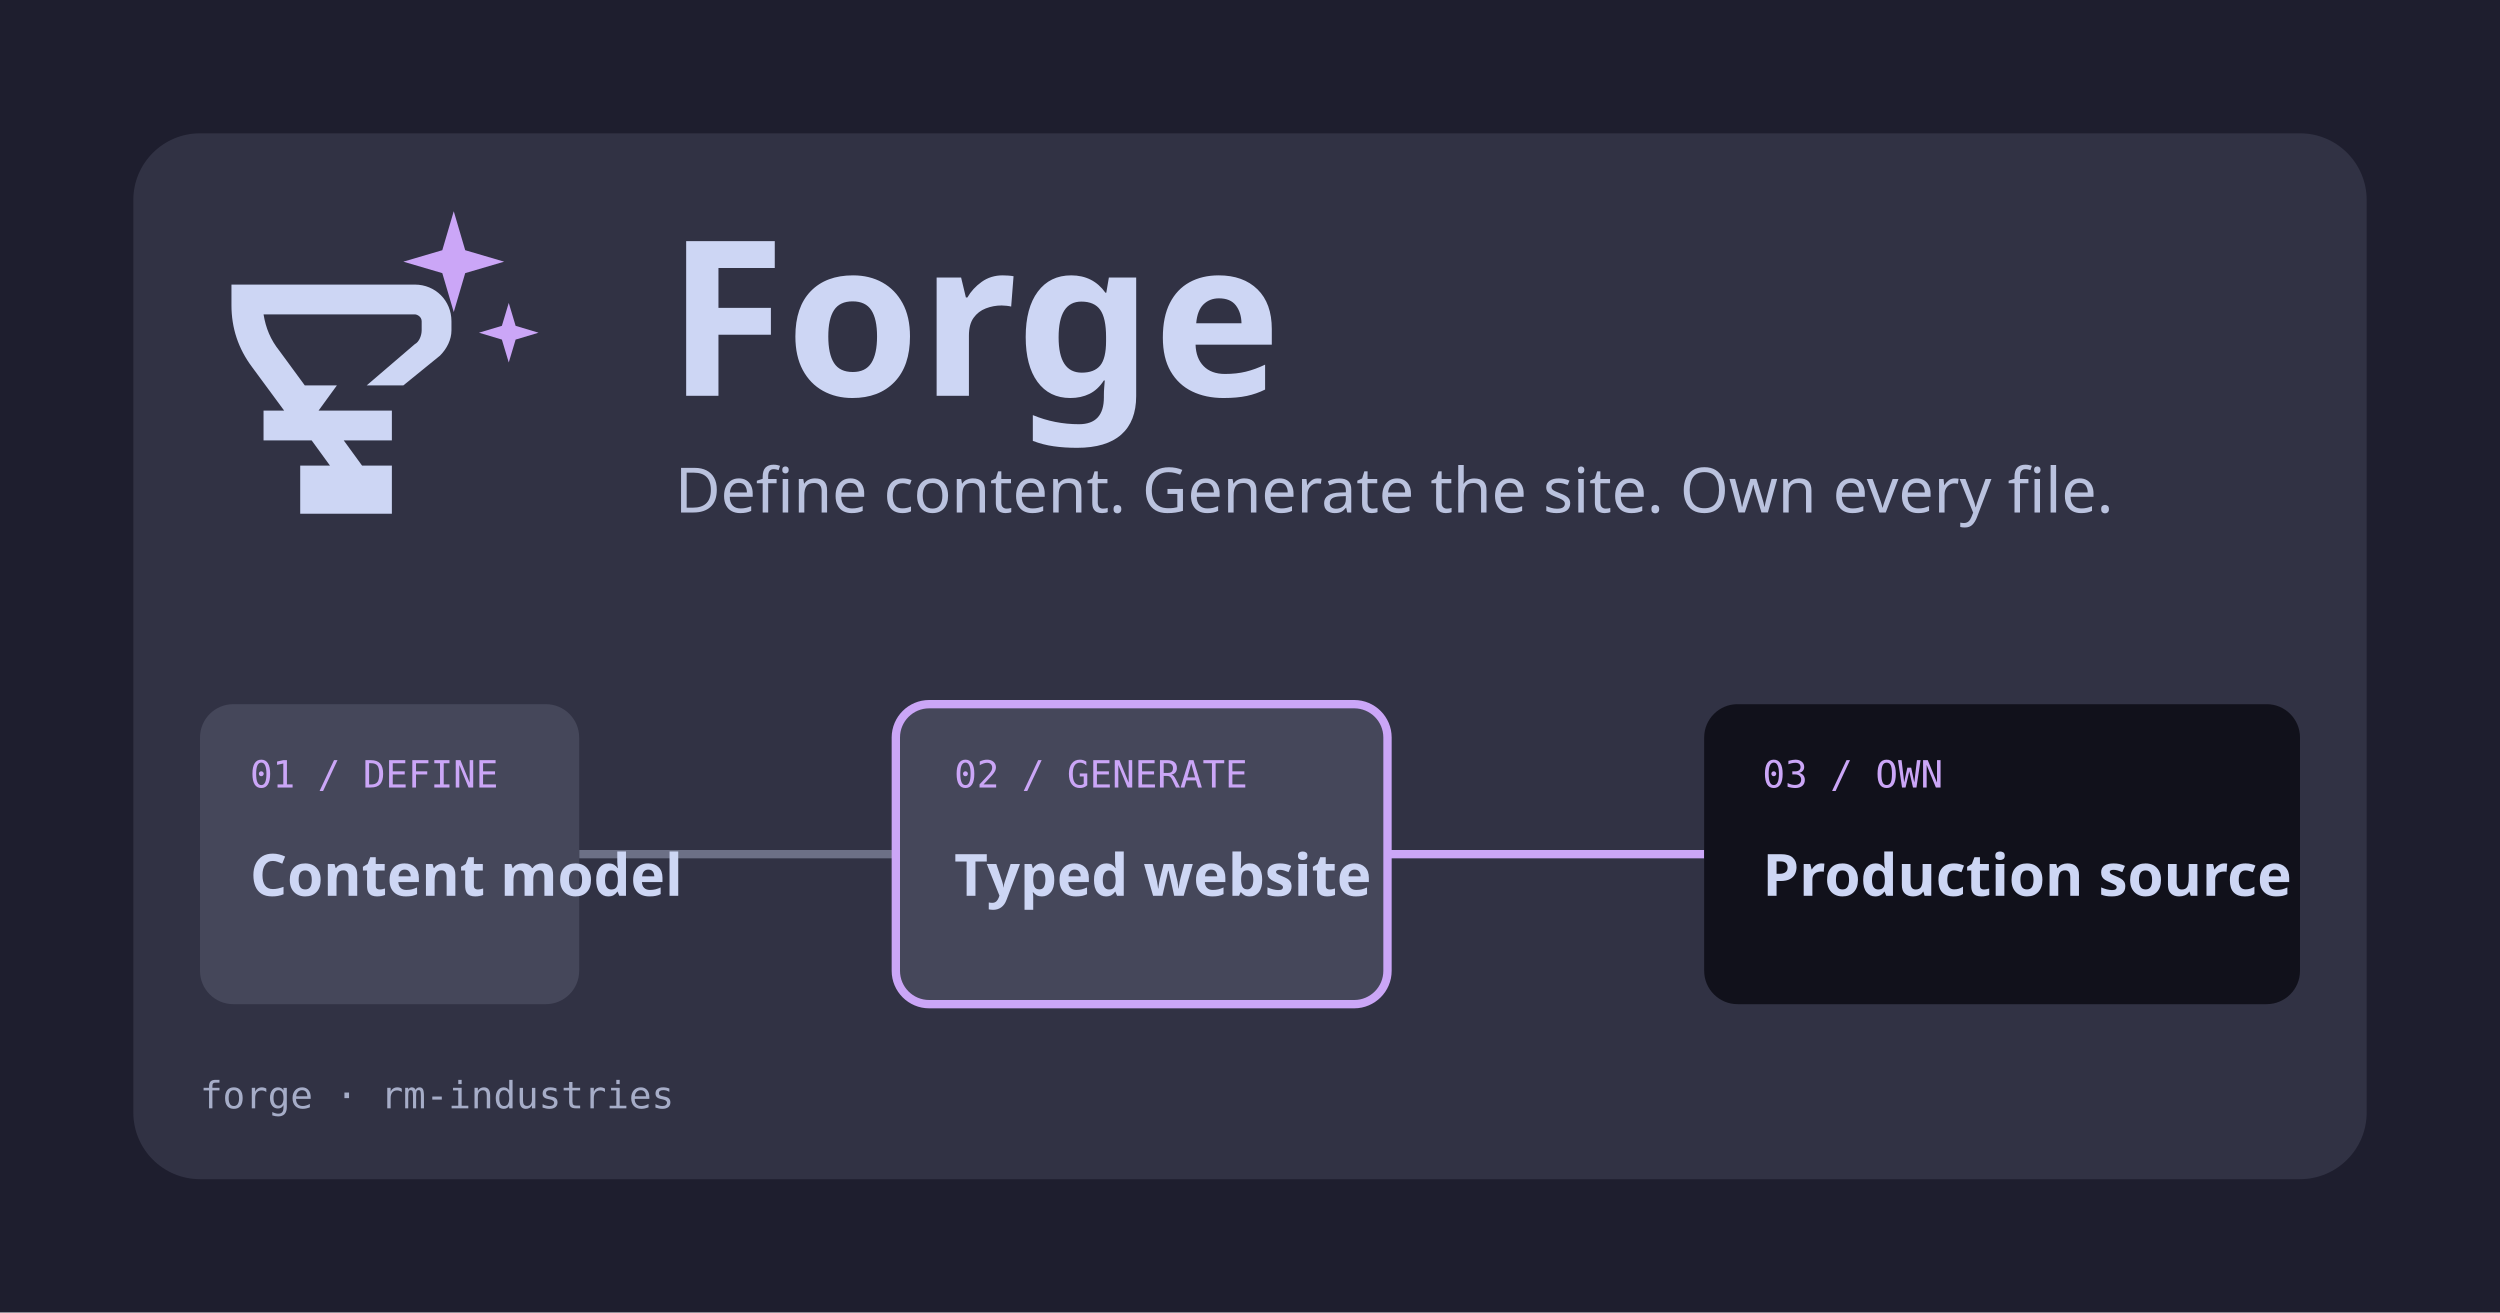
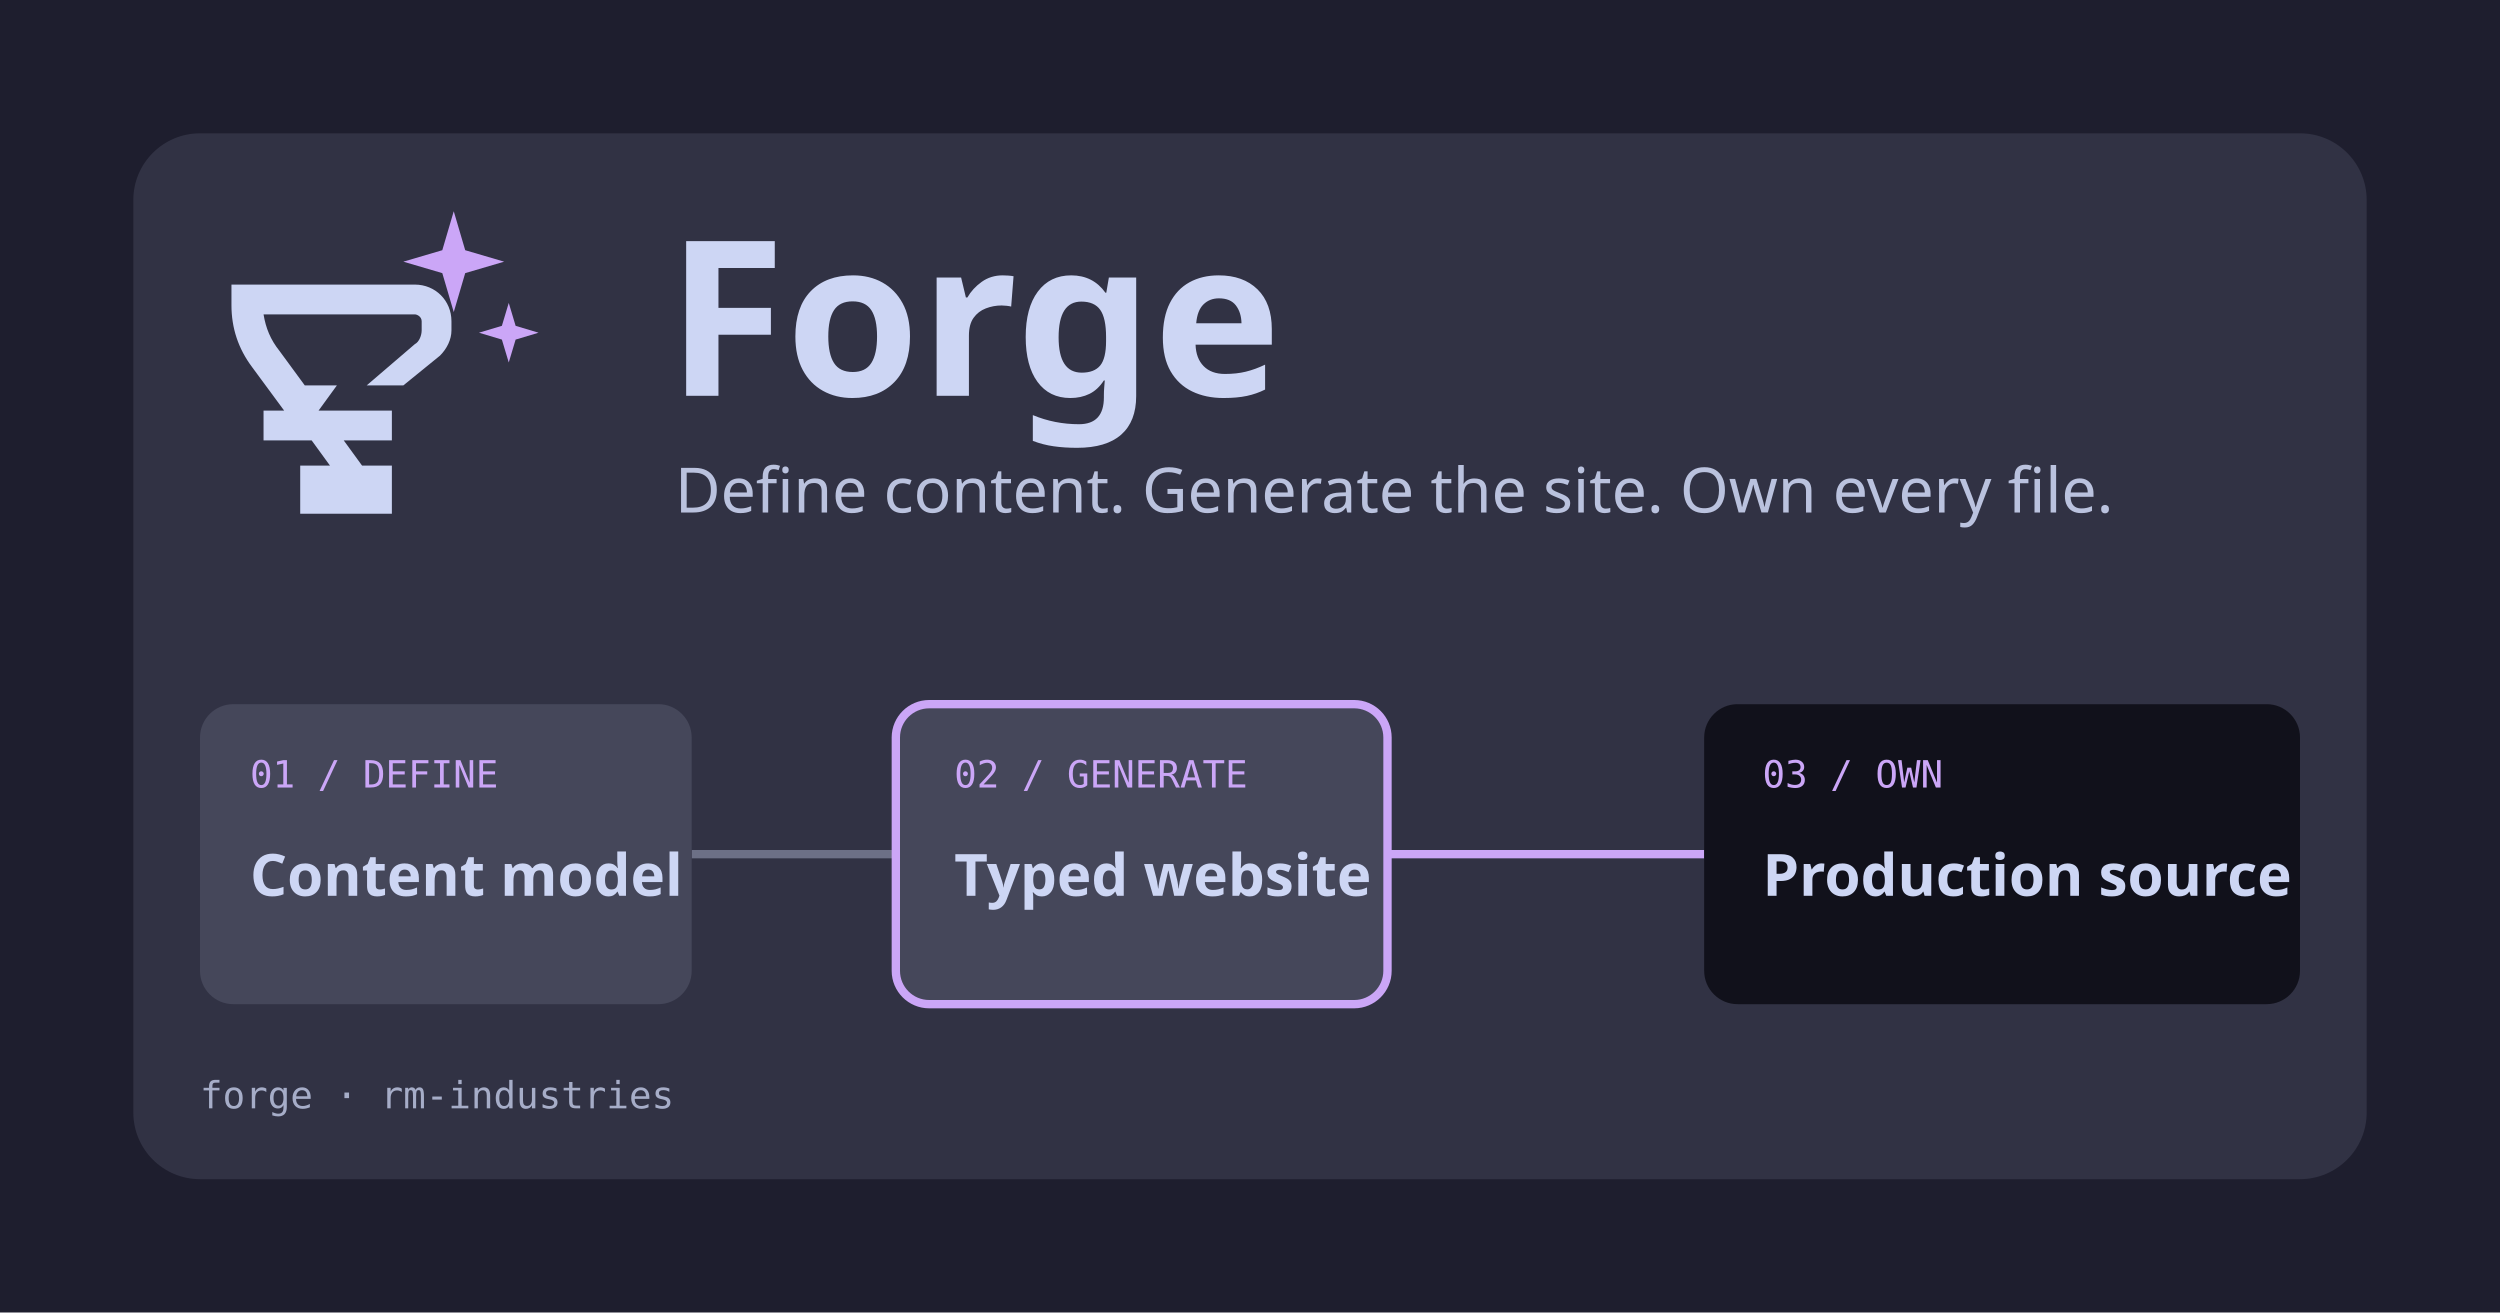
<svg xmlns="http://www.w3.org/2000/svg" width="1200" height="630" viewBox="0 0 1200 630" role="img" aria-labelledby="title description">
  <rect width="1200" height="630" fill="#1e1e2e" />
  <rect x="64" y="64" width="1072" height="502" rx="32" fill="#313244" />
  <g transform="translate(88 86) scale(1.1)">
    <path fill="#cba6f7" d="m118 14 5 17 17 5-17 5-5 17-5-17-17-5 17-5 5-17Zm24 40 3 10 10 3-10 3-3 10-3-10-10-3 10-3 3-10Z" />
    <path fill="#cdd6f4" d="M21 46h80c9 0 16 7 16 16v4c0 4-2 8-5 11L96 90H67l-8 11h32v13H70l8 11h13v21H51v-21h13l-8-11H35v-13h9L30 82c-6-8-9-17-9-27v-9Zm14 13c1 6 3 11 7 16l11 15h27l21-18c2-1 3-4 3-6v-4c0-2-2-3-3-3H35Z" />
  </g>
  <text x="320" y="190" fill="#cdd6f4" font-family="'Fira Sans', system-ui, sans-serif" font-size="104" font-weight="700">Forge</text>
  <text x="324" y="246" fill="#bac2de" font-family="'Fira Sans', system-ui, sans-serif" font-size="30">Define content. Generate the site. Own every file.</text>
  <g aria-hidden="true">
-     <line x1="278" y1="410" x2="430" y2="410" stroke="#6c7086" stroke-width="4" />
+     <line x1="332" y1="410" x2="430" y2="410" stroke="#6c7086" stroke-width="4" />
    <line x1="666" y1="410" x2="818" y2="410" stroke="#cba6f7" stroke-width="4" />
-     <rect x="96" y="338" width="182" height="144" rx="16" fill="#45475a" />
+     <rect x="96" y="338" width="236" height="144" rx="16" fill="#45475a" />
    <rect x="430" y="338" width="236" height="144" rx="16" fill="#45475a" stroke="#cba6f7" stroke-width="4" />
    <rect x="818" y="338" width="286" height="144" rx="16" fill="#11111b" />
    <text x="120" y="378" fill="#cba6f7" font-family="'Fira Code', ui-monospace, monospace" font-size="18">01 / DEFINE</text>
    <text x="120" y="430" fill="#cdd6f4" font-family="'Fira Sans', system-ui, sans-serif" font-size="28" font-weight="600">Content model</text>
    <text x="458" y="378" fill="#cba6f7" font-family="'Fira Code', ui-monospace, monospace" font-size="18">02 / GENERATE</text>
    <text x="458" y="430" fill="#cdd6f4" font-family="'Fira Sans', system-ui, sans-serif" font-size="28" font-weight="600">Typed website</text>
    <text x="846" y="378" fill="#cba6f7" font-family="'Fira Code', ui-monospace, monospace" font-size="18">03 / OWN</text>
    <text x="846" y="430" fill="#cdd6f4" font-family="'Fira Sans', system-ui, sans-serif" font-size="28" font-weight="600">Production source</text>
  </g>
  <text x="96" y="532" fill="#a6adc8" font-family="'Fira Code', ui-monospace, monospace" font-size="18">forge · rm-industries</text>
</svg>
